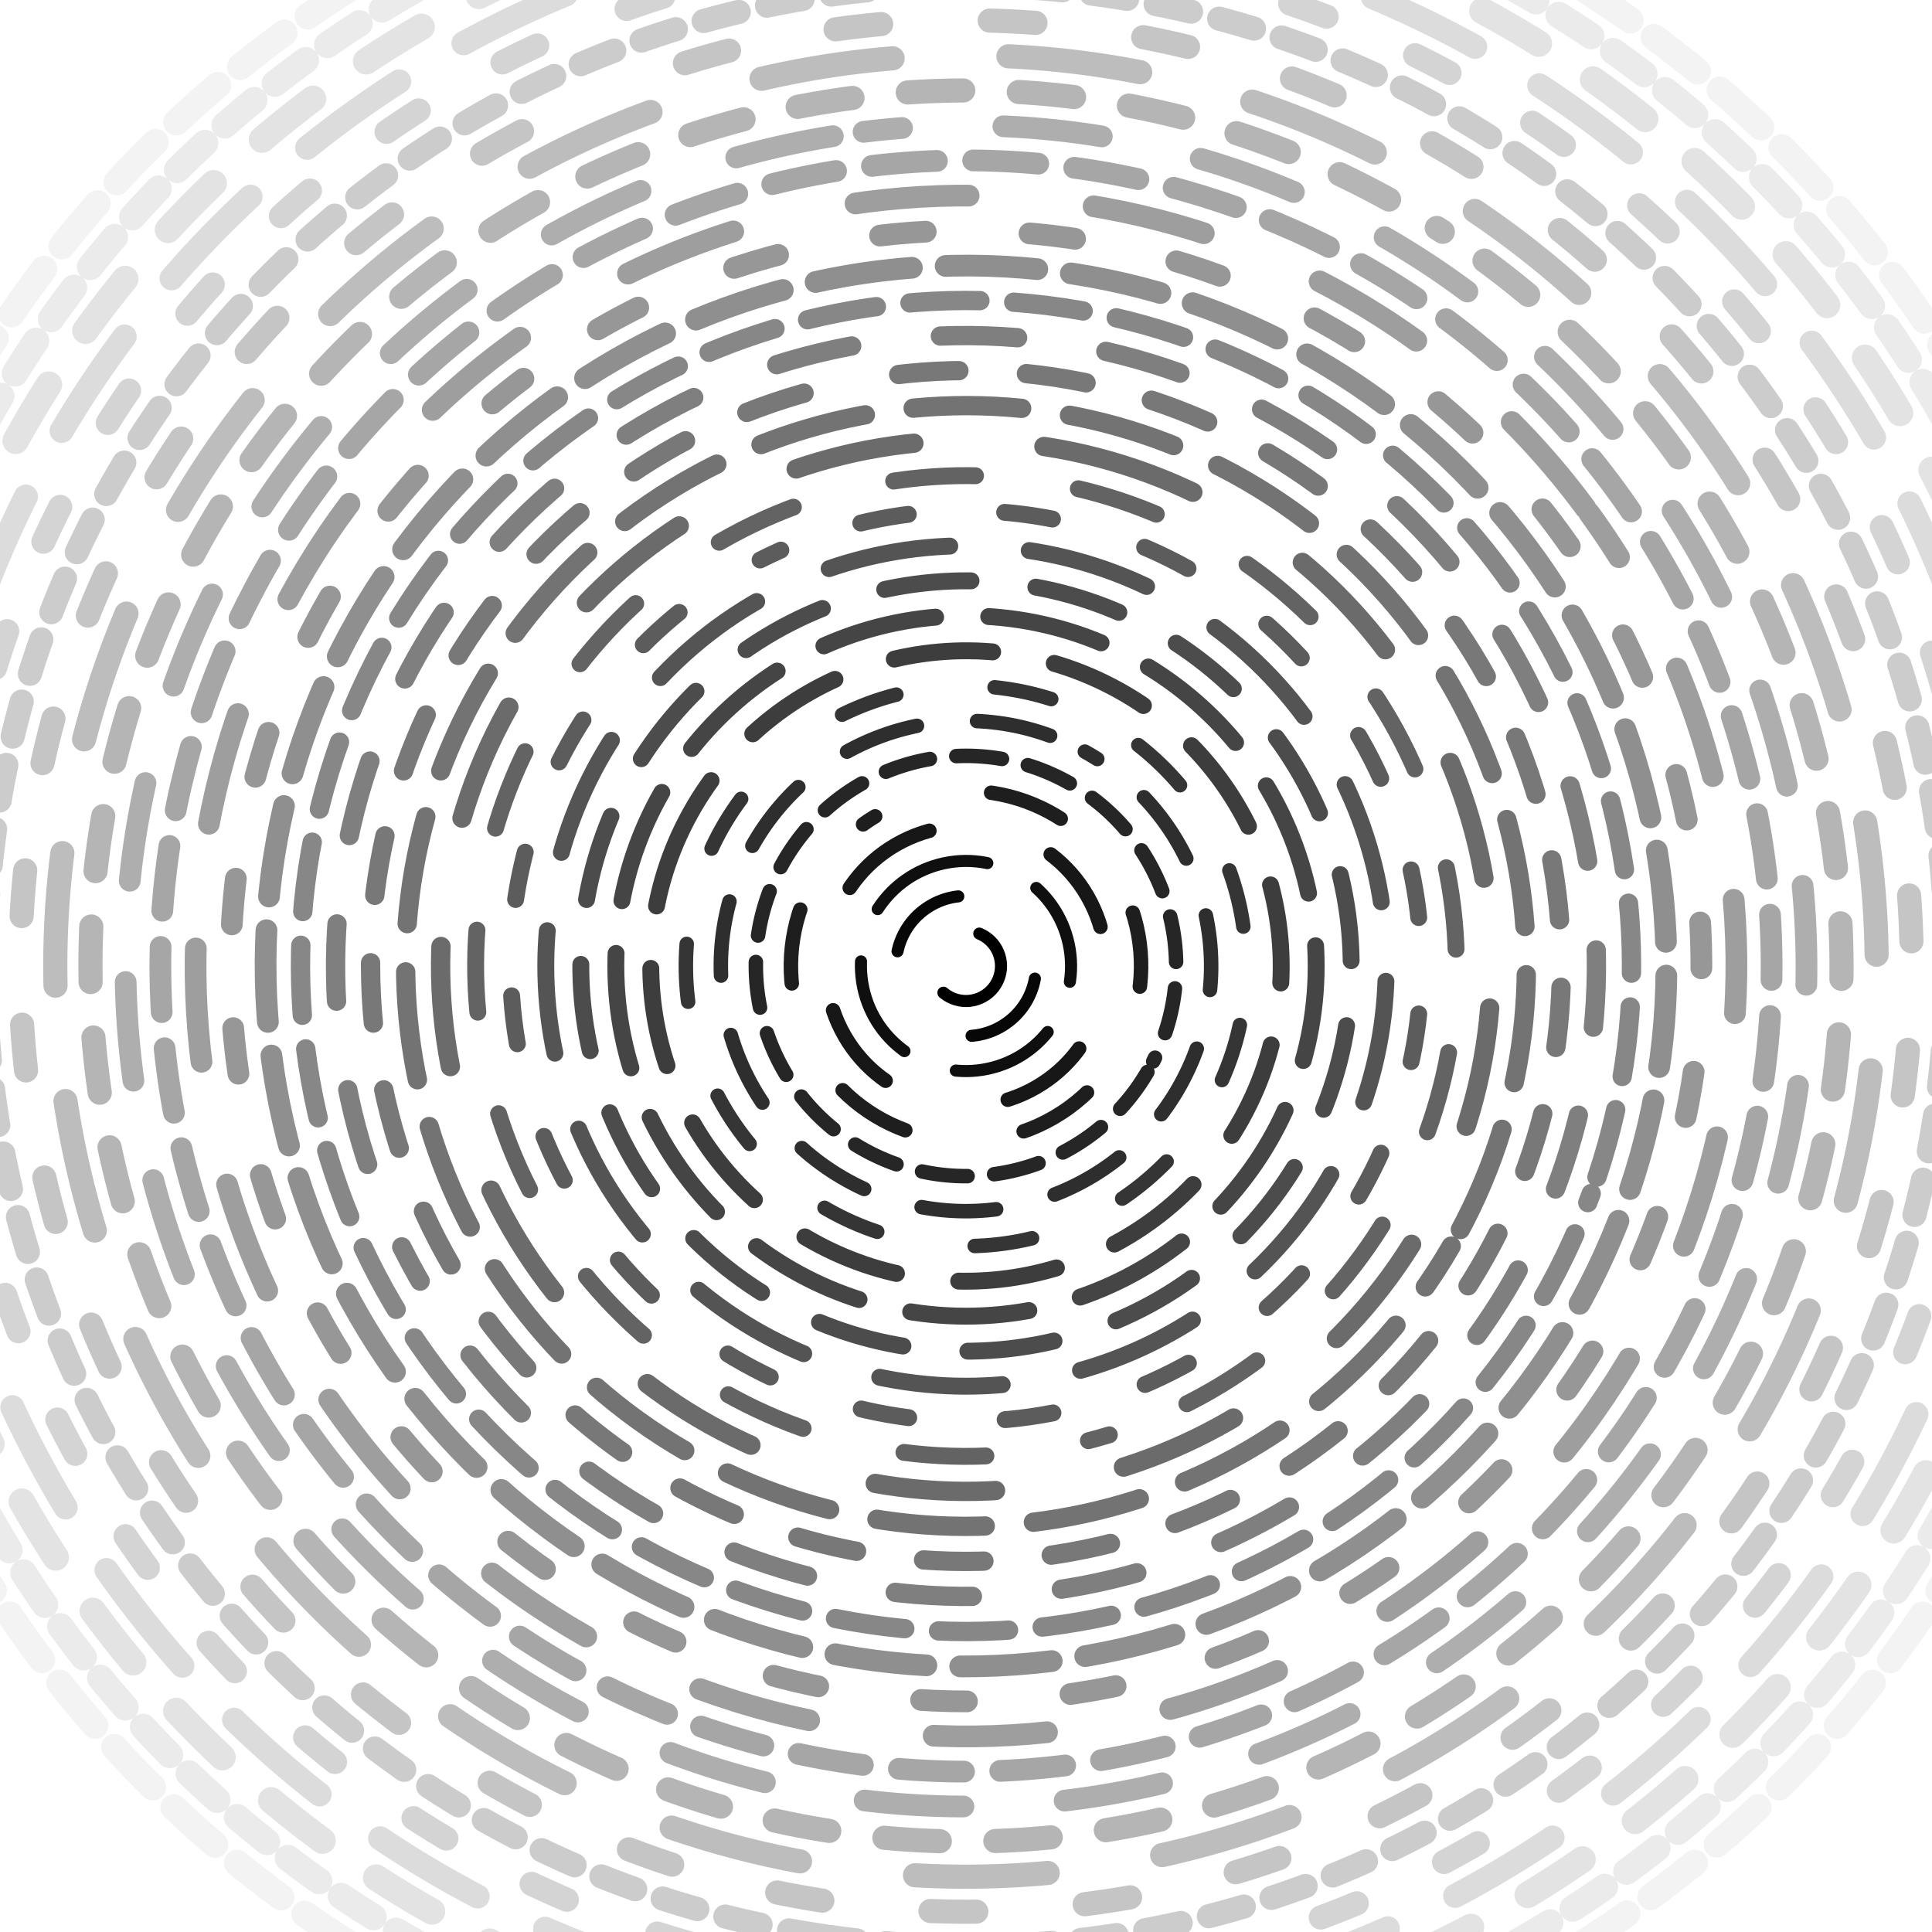
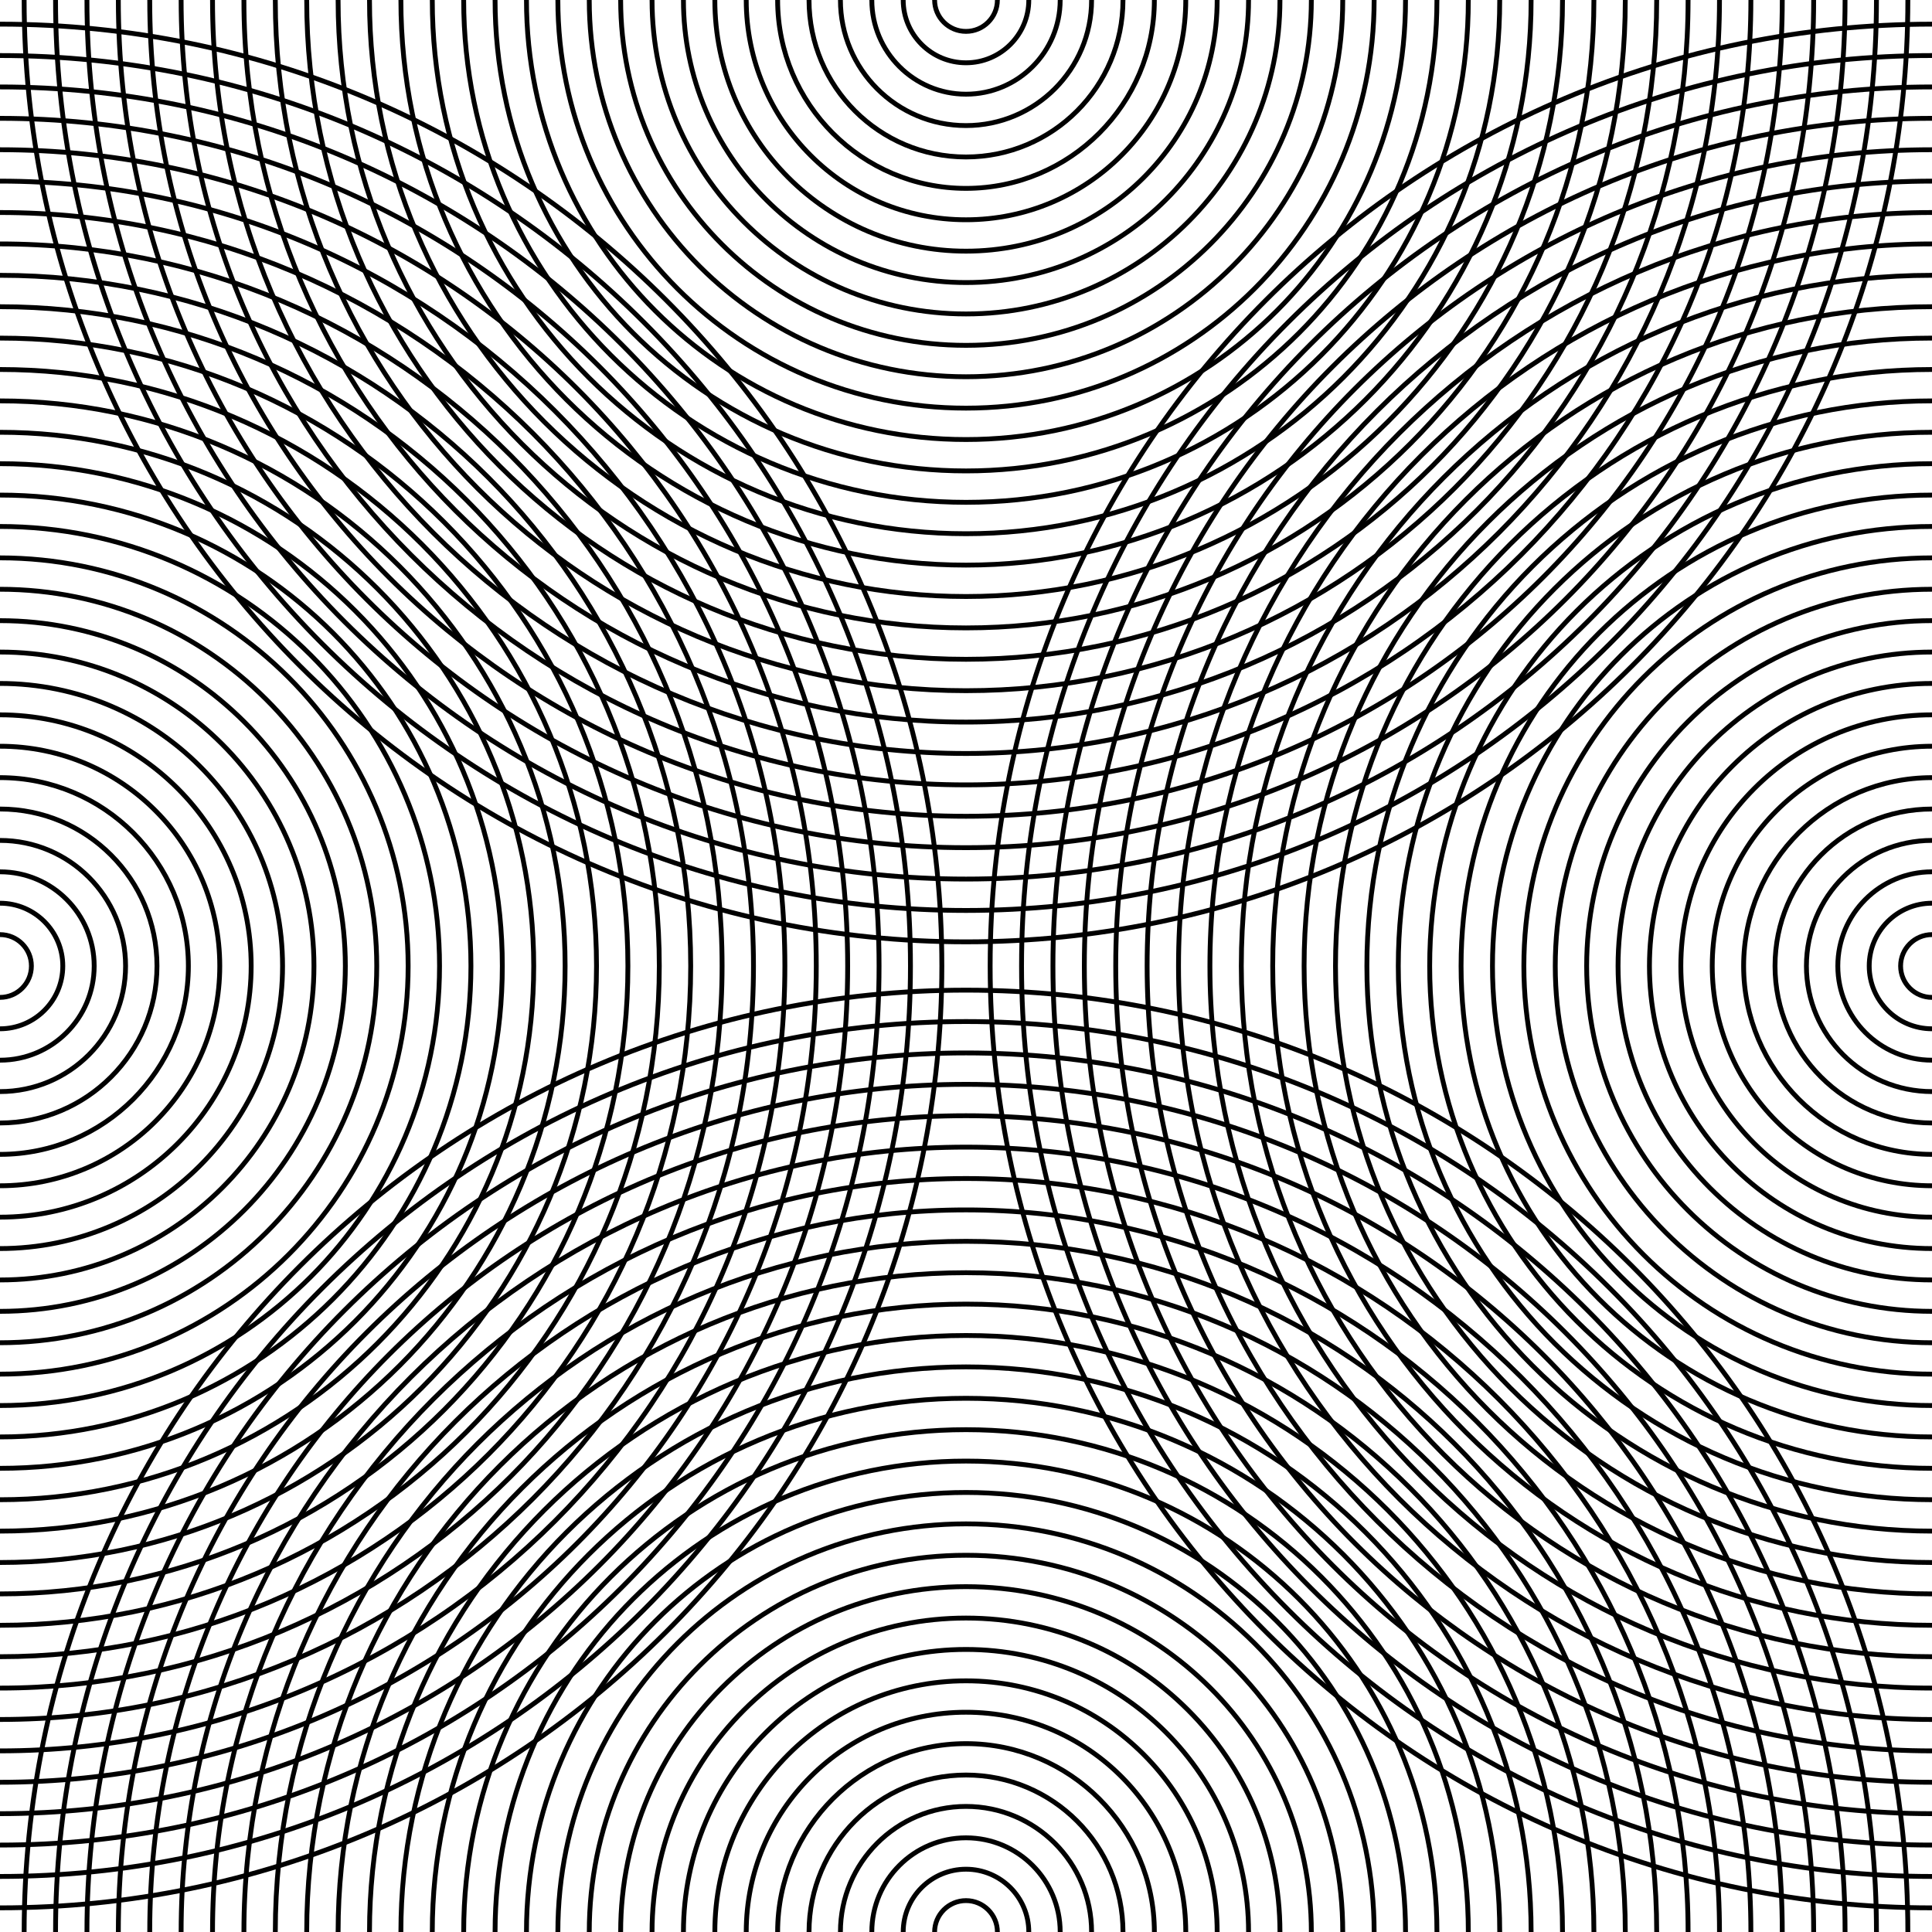
- <svg xmlns="http://www.w3.org/2000/svg" version="1.1" viewBox="0 0 800 800" opacity="1">
-   <g stroke="currentColor" fill="none" stroke-linecap="round">
-     <circle r="478.5" cx="400" cy="400" stroke-width="11" stroke-dasharray="23 12" stroke-dashoffset="25" transform="rotate(12, 400, 400)" opacity="0.05" />
-     <circle r="464" cx="400" cy="400" stroke-width="11" stroke-dasharray="16 11" stroke-dashoffset="25" transform="rotate(345, 400, 400)" opacity="0.08" />
-     <circle r="449.5" cx="400" cy="400" stroke-width="11" stroke-dasharray="27 27" stroke-dashoffset="25" transform="rotate(102, 400, 400)" opacity="0.11" />
-     <circle r="435" cx="400" cy="400" stroke-width="10" stroke-dasharray="47 31" stroke-dashoffset="25" transform="rotate(142, 400, 400)" opacity="0.14" />
-     <circle r="420.5" cx="400" cy="400" stroke-width="10" stroke-dasharray="16 40" stroke-dashoffset="25" transform="rotate(25, 400, 400)" opacity="0.17" />
-     <circle r="406" cx="400" cy="400" stroke-width="10" stroke-dasharray="15 12" stroke-dashoffset="25" transform="rotate(98, 400, 400)" opacity="0.20" />
-     <circle r="391.5" cx="400" cy="400" stroke-width="10" stroke-dasharray="19 45" stroke-dashoffset="25" transform="rotate(247, 400, 400)" opacity="0.23" />
-     <circle r="377" cx="400" cy="400" stroke-width="10" stroke-dasharray="55 48" stroke-dashoffset="25" transform="rotate(73, 400, 400)" opacity="0.26" />
-     <circle r="362.5" cx="400" cy="400" stroke-width="10" stroke-dasharray="23 23" stroke-dashoffset="25" transform="rotate(303, 400, 400)" opacity="0.29" />
-     <circle r="348" cx="400" cy="400" stroke-width="9" stroke-dasharray="41 42" stroke-dashoffset="25" transform="rotate(263, 400, 400)" opacity="0.32" />
-     <circle r="333.5" cx="400" cy="400" stroke-width="9" stroke-dasharray="27 15" stroke-dashoffset="25" transform="rotate(339, 400, 400)" opacity="0.35" />
-     <circle r="319" cx="400" cy="400" stroke-width="9" stroke-dasharray="47 52" stroke-dashoffset="25" transform="rotate(324, 400, 400)" opacity="0.38" />
-     <circle r="304.5" cx="400" cy="400" stroke-width="9" stroke-dasharray="19 43" stroke-dashoffset="25" transform="rotate(233, 400, 400)" opacity="0.41" />
-     <circle r="290" cx="400" cy="400" stroke-width="9" stroke-dasharray="38 14" stroke-dashoffset="25" transform="rotate(263, 400, 400)" opacity="0.44" />
-     <circle r="275.5" cx="400" cy="400" stroke-width="8" stroke-dasharray="29 14" stroke-dashoffset="25" transform="rotate(20, 400, 400)" opacity="0.47" />
-     <circle r="261" cx="400" cy="400" stroke-width="8" stroke-dasharray="32 37" stroke-dashoffset="25" transform="rotate(152, 400, 400)" opacity="0.50" />
-     <circle r="246.5" cx="400" cy="400" stroke-width="8" stroke-dasharray="25 28" stroke-dashoffset="25" transform="rotate(257, 400, 400)" opacity="0.53" />
-     <circle r="232" cx="400" cy="400" stroke-width="8" stroke-dasharray="45 20" stroke-dashoffset="25" transform="rotate(30, 400, 400)" opacity="0.55" />
-     <circle r="217.5" cx="400" cy="400" stroke-width="8" stroke-dasharray="50 54" stroke-dashoffset="25" transform="rotate(289, 400, 400)" opacity="0.58" />
-     <circle r="203" cx="400" cy="400" stroke-width="7" stroke-dasharray="34 43" stroke-dashoffset="25" transform="rotate(73, 400, 400)" opacity="0.61" />
-     <circle r="188.5" cx="400" cy="400" stroke-width="7" stroke-dasharray="20 40" stroke-dashoffset="25" transform="rotate(246, 400, 400)" opacity="0.64" />
-     <circle r="174" cx="400" cy="400" stroke-width="7" stroke-dasharray="51 33" stroke-dashoffset="25" transform="rotate(315, 400, 400)" opacity="0.67" />
-     <circle r="159.5" cx="400" cy="400" stroke-width="7" stroke-dasharray="36 27" stroke-dashoffset="25" transform="rotate(310, 400, 400)" opacity="0.70" />
-     <circle r="145" cx="400" cy="400" stroke-width="7" stroke-dasharray="48 22" stroke-dashoffset="25" transform="rotate(90, 400, 400)" opacity="0.73" />
-     <circle r="130.5" cx="400" cy="400" stroke-width="7" stroke-dasharray="41 26" stroke-dashoffset="25" transform="rotate(209, 400, 400)" opacity="0.76" />
-     <circle r="116" cx="400" cy="400" stroke-width="6" stroke-dasharray="24 41" stroke-dashoffset="25" transform="rotate(224, 400, 400)" opacity="0.79" />
-     <circle r="101.5" cx="400" cy="400" stroke-width="6" stroke-dasharray="31 25" stroke-dashoffset="25" transform="rotate(299, 400, 400)" opacity="0.82" />
-     <circle r="87" cx="400" cy="400" stroke-width="6" stroke-dasharray="19 11" stroke-dashoffset="25" transform="rotate(27, 400, 400)" opacity="0.85" />
-     <circle r="72.5" cx="400" cy="400" stroke-width="6" stroke-dasharray="31 50" stroke-dashoffset="25" transform="rotate(234, 400, 400)" opacity="0.88" />
-     <circle r="58" cx="400" cy="400" stroke-width="6" stroke-dasharray="37 53" stroke-dashoffset="25" transform="rotate(243, 400, 400)" opacity="0.91" />
-     <circle r="43.5" cx="400" cy="400" stroke-width="5" stroke-dasharray="43 23" stroke-dashoffset="25" transform="rotate(258, 400, 400)" opacity="0.94" />
-     <circle r="29" cx="400" cy="400" stroke-width="5" stroke-dasharray="38 54" stroke-dashoffset="25" transform="rotate(238, 400, 400)" opacity="0.97" />
-     <circle r="14.5" cx="400" cy="400" stroke-width="5" stroke-dasharray="41 41" stroke-dashoffset="25" transform="rotate(67, 400, 400)" opacity="1.00" />
+ <svg xmlns="http://www.w3.org/2000/svg" version="1.1" viewBox="0 0 800 800">
+   <g stroke-width="2" stroke="currentColor" fill="none">
+     <circle r="390" cx="50%" cy="0" />
+     <circle r="377" cx="50%" cy="0" />
+     <circle r="364" cx="50%" cy="0" />
+     <circle r="351" cx="50%" cy="0" />
+     <circle r="338" cx="50%" cy="0" />
+     <circle r="325" cx="50%" cy="0" />
+     <circle r="312" cx="50%" cy="0" />
+     <circle r="299" cx="50%" cy="0" />
+     <circle r="286" cx="50%" cy="0" />
+     <circle r="273" cx="50%" cy="0" />
+     <circle r="260" cx="50%" cy="0" />
+     <circle r="247" cx="50%" cy="0" />
+     <circle r="234" cx="50%" cy="0" />
+     <circle r="221" cx="50%" cy="0" />
+     <circle r="208" cx="50%" cy="0" />
+     <circle r="195" cx="50%" cy="0" />
+     <circle r="182" cx="50%" cy="0" />
+     <circle r="169" cx="50%" cy="0" />
+     <circle r="156" cx="50%" cy="0" />
+     <circle r="143" cx="50%" cy="0" />
+     <circle r="130" cx="50%" cy="0" />
+     <circle r="117" cx="50%" cy="0" />
+     <circle r="104" cx="50%" cy="0" />
+     <circle r="91" cx="50%" cy="0" />
+     <circle r="78" cx="50%" cy="0" />
+     <circle r="65" cx="50%" cy="0" />
+     <circle r="52" cx="50%" cy="0" />
+     <circle r="39" cx="50%" cy="0" />
+     <circle r="26" cx="50%" cy="0" />
+     <circle r="13" cx="50%" cy="0" />
+   </g>
+   <g stroke-width="2" stroke="currentColor" fill="none">
+     <circle r="390" cx="50%" cy="100%" />
+     <circle r="377" cx="50%" cy="100%" />
+     <circle r="364" cx="50%" cy="100%" />
+     <circle r="351" cx="50%" cy="100%" />
+     <circle r="338" cx="50%" cy="100%" />
+     <circle r="325" cx="50%" cy="100%" />
+     <circle r="312" cx="50%" cy="100%" />
+     <circle r="299" cx="50%" cy="100%" />
+     <circle r="286" cx="50%" cy="100%" />
+     <circle r="273" cx="50%" cy="100%" />
+     <circle r="260" cx="50%" cy="100%" />
+     <circle r="247" cx="50%" cy="100%" />
+     <circle r="234" cx="50%" cy="100%" />
+     <circle r="221" cx="50%" cy="100%" />
+     <circle r="208" cx="50%" cy="100%" />
+     <circle r="195" cx="50%" cy="100%" />
+     <circle r="182" cx="50%" cy="100%" />
+     <circle r="169" cx="50%" cy="100%" />
+     <circle r="156" cx="50%" cy="100%" />
+     <circle r="143" cx="50%" cy="100%" />
+     <circle r="130" cx="50%" cy="100%" />
+     <circle r="117" cx="50%" cy="100%" />
+     <circle r="104" cx="50%" cy="100%" />
+     <circle r="91" cx="50%" cy="100%" />
+     <circle r="78" cx="50%" cy="100%" />
+     <circle r="65" cx="50%" cy="100%" />
+     <circle r="52" cx="50%" cy="100%" />
+     <circle r="39" cx="50%" cy="100%" />
+     <circle r="26" cx="50%" cy="100%" />
+     <circle r="13" cx="50%" cy="100%" />
+   </g>
+   <g stroke-width="2" stroke="currentColor" fill="none">
+     <circle r="390" cx="0" cy="50%" />
+     <circle r="377" cx="0" cy="50%" />
+     <circle r="364" cx="0" cy="50%" />
+     <circle r="351" cx="0" cy="50%" />
+     <circle r="338" cx="0" cy="50%" />
+     <circle r="325" cx="0" cy="50%" />
+     <circle r="312" cx="0" cy="50%" />
+     <circle r="299" cx="0" cy="50%" />
+     <circle r="286" cx="0" cy="50%" />
+     <circle r="273" cx="0" cy="50%" />
+     <circle r="260" cx="0" cy="50%" />
+     <circle r="247" cx="0" cy="50%" />
+     <circle r="234" cx="0" cy="50%" />
+     <circle r="221" cx="0" cy="50%" />
+     <circle r="208" cx="0" cy="50%" />
+     <circle r="195" cx="0" cy="50%" />
+     <circle r="182" cx="0" cy="50%" />
+     <circle r="169" cx="0" cy="50%" />
+     <circle r="156" cx="0" cy="50%" />
+     <circle r="143" cx="0" cy="50%" />
+     <circle r="130" cx="0" cy="50%" />
+     <circle r="117" cx="0" cy="50%" />
+     <circle r="104" cx="0" cy="50%" />
+     <circle r="91" cx="0" cy="50%" />
+     <circle r="78" cx="0" cy="50%" />
+     <circle r="65" cx="0" cy="50%" />
+     <circle r="52" cx="0" cy="50%" />
+     <circle r="39" cx="0" cy="50%" />
+     <circle r="26" cx="0" cy="50%" />
+     <circle r="13" cx="0" cy="50%" />
+   </g>
+   <g stroke-width="2" stroke="currentColor" fill="none">
+     <circle r="390" cx="100%" cy="50%" />
+     <circle r="377" cx="100%" cy="50%" />
+     <circle r="364" cx="100%" cy="50%" />
+     <circle r="351" cx="100%" cy="50%" />
+     <circle r="338" cx="100%" cy="50%" />
+     <circle r="325" cx="100%" cy="50%" />
+     <circle r="312" cx="100%" cy="50%" />
+     <circle r="299" cx="100%" cy="50%" />
+     <circle r="286" cx="100%" cy="50%" />
+     <circle r="273" cx="100%" cy="50%" />
+     <circle r="260" cx="100%" cy="50%" />
+     <circle r="247" cx="100%" cy="50%" />
+     <circle r="234" cx="100%" cy="50%" />
+     <circle r="221" cx="100%" cy="50%" />
+     <circle r="208" cx="100%" cy="50%" />
+     <circle r="195" cx="100%" cy="50%" />
+     <circle r="182" cx="100%" cy="50%" />
+     <circle r="169" cx="100%" cy="50%" />
+     <circle r="156" cx="100%" cy="50%" />
+     <circle r="143" cx="100%" cy="50%" />
+     <circle r="130" cx="100%" cy="50%" />
+     <circle r="117" cx="100%" cy="50%" />
+     <circle r="104" cx="100%" cy="50%" />
+     <circle r="91" cx="100%" cy="50%" />
+     <circle r="78" cx="100%" cy="50%" />
+     <circle r="65" cx="100%" cy="50%" />
+     <circle r="52" cx="100%" cy="50%" />
+     <circle r="39" cx="100%" cy="50%" />
+     <circle r="26" cx="100%" cy="50%" />
+     <circle r="13" cx="100%" cy="50%" />
  </g>
</svg>
